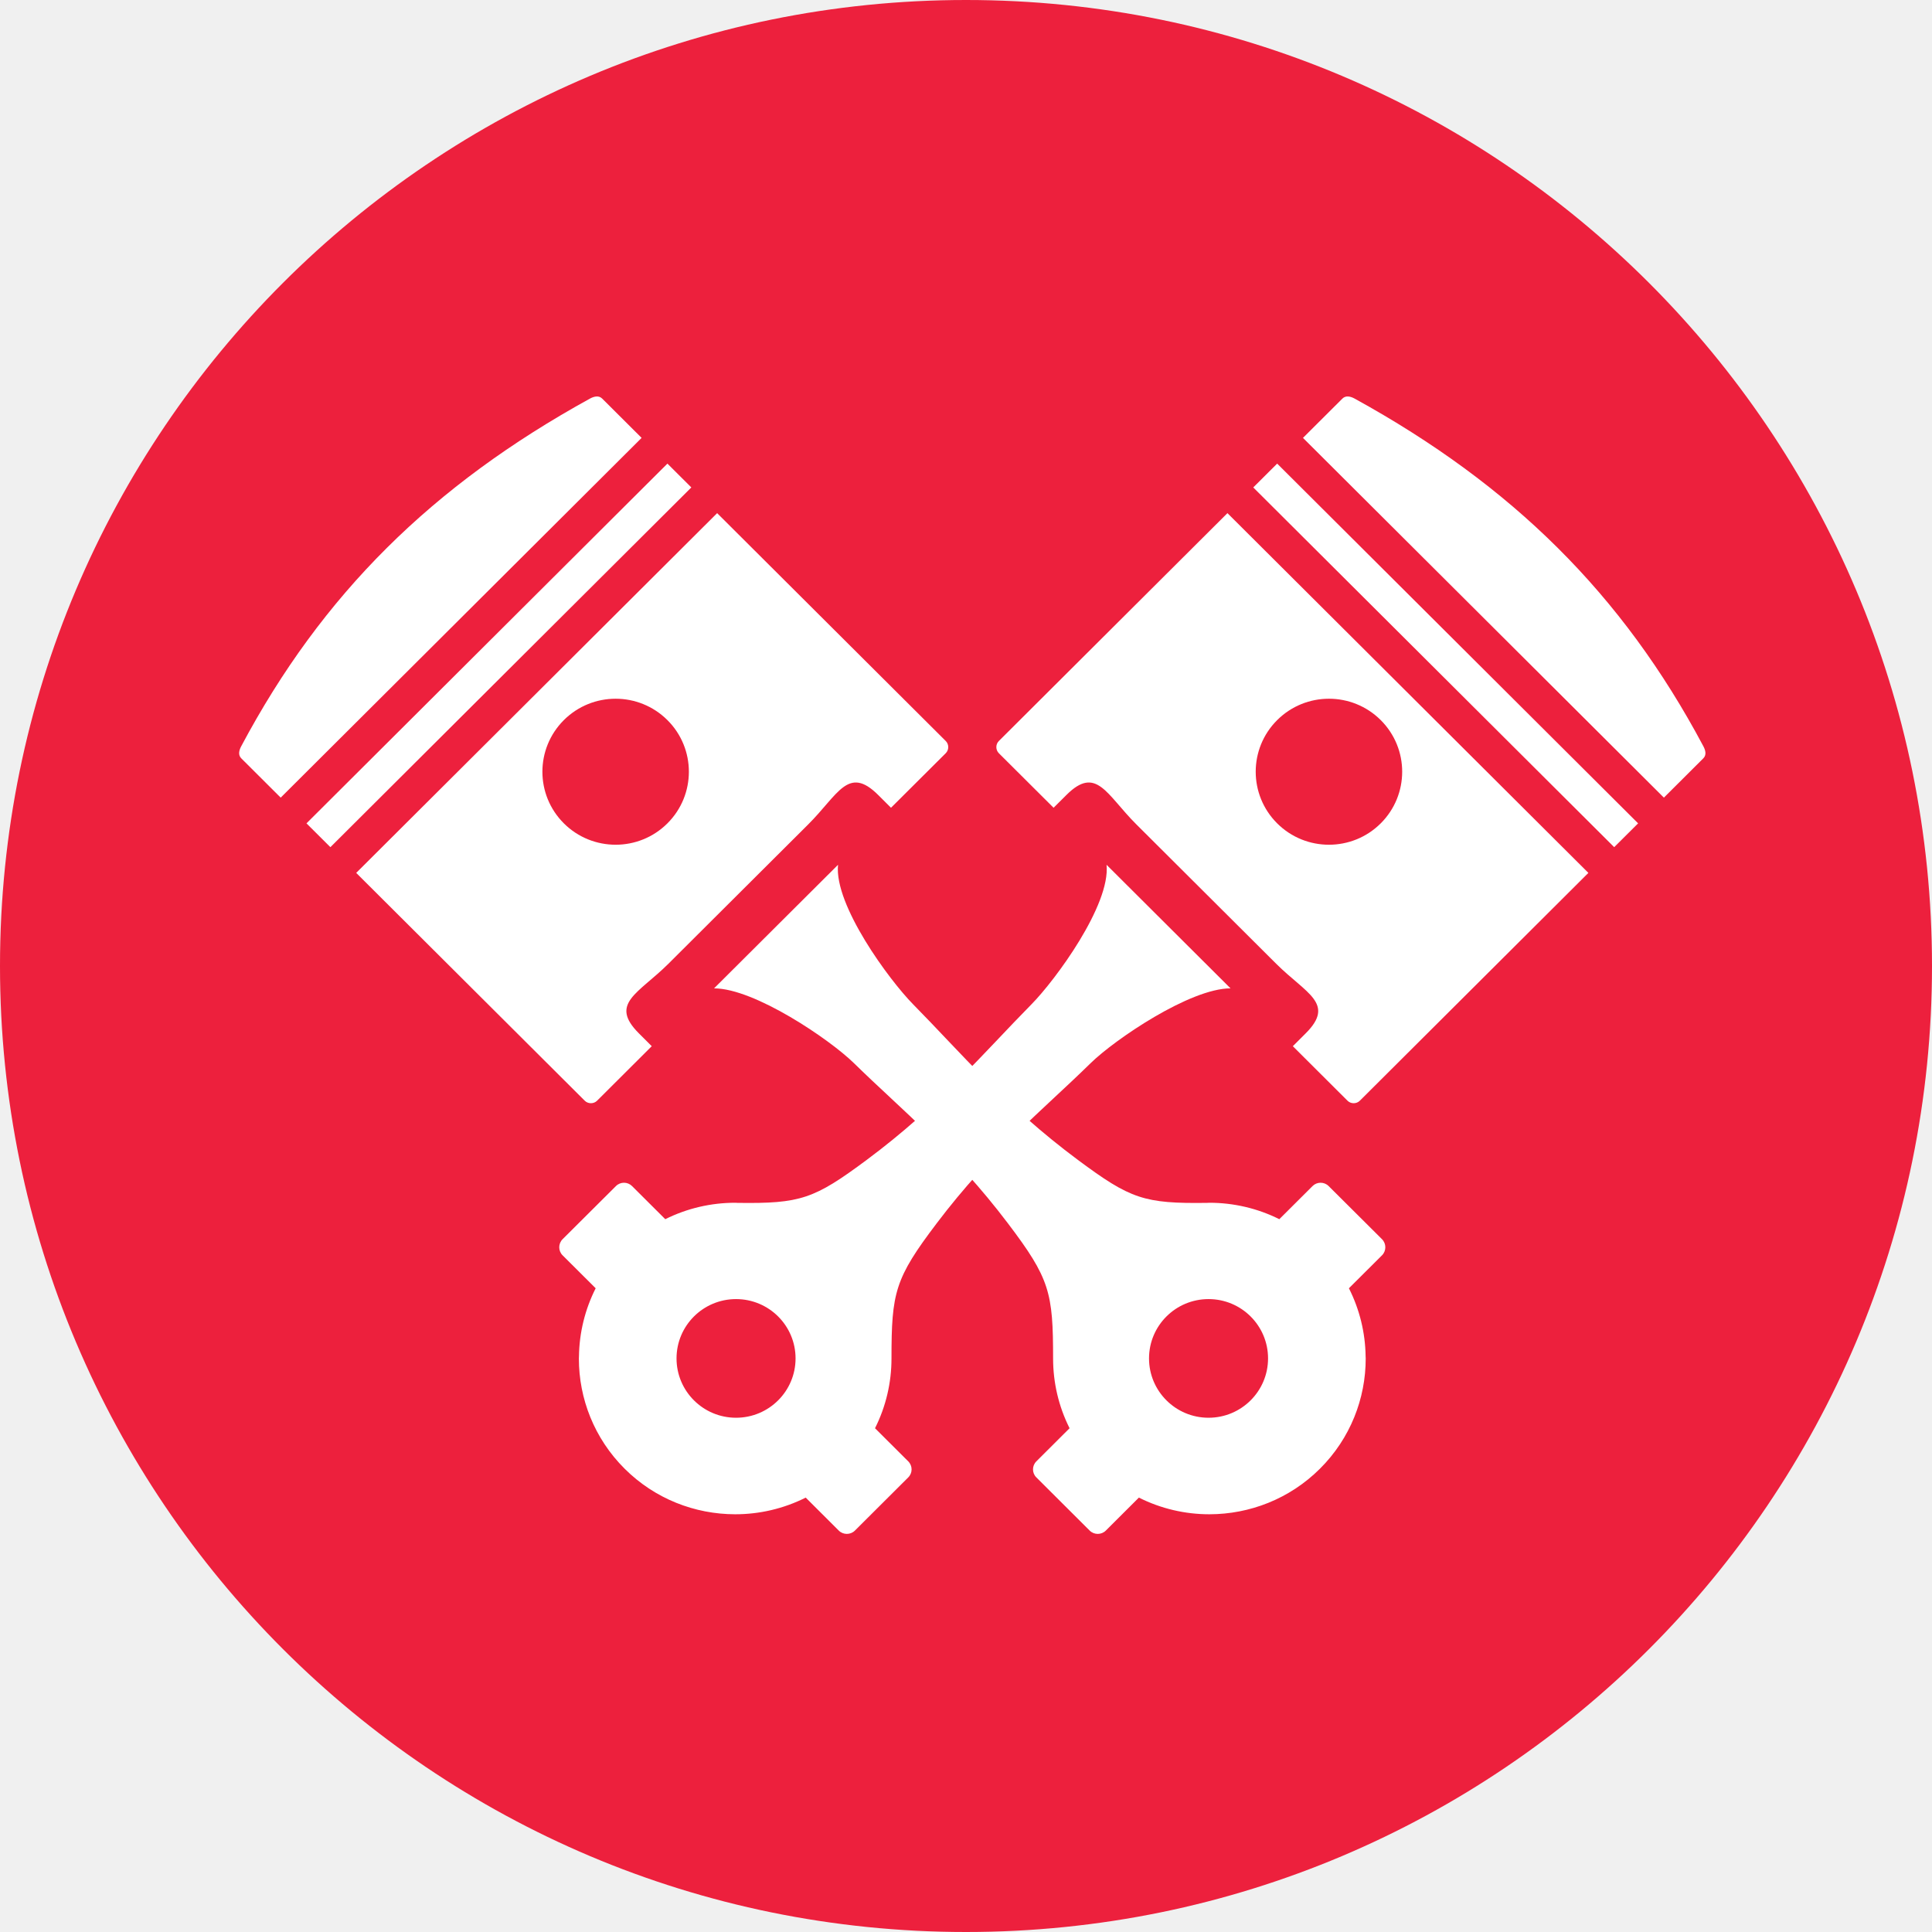
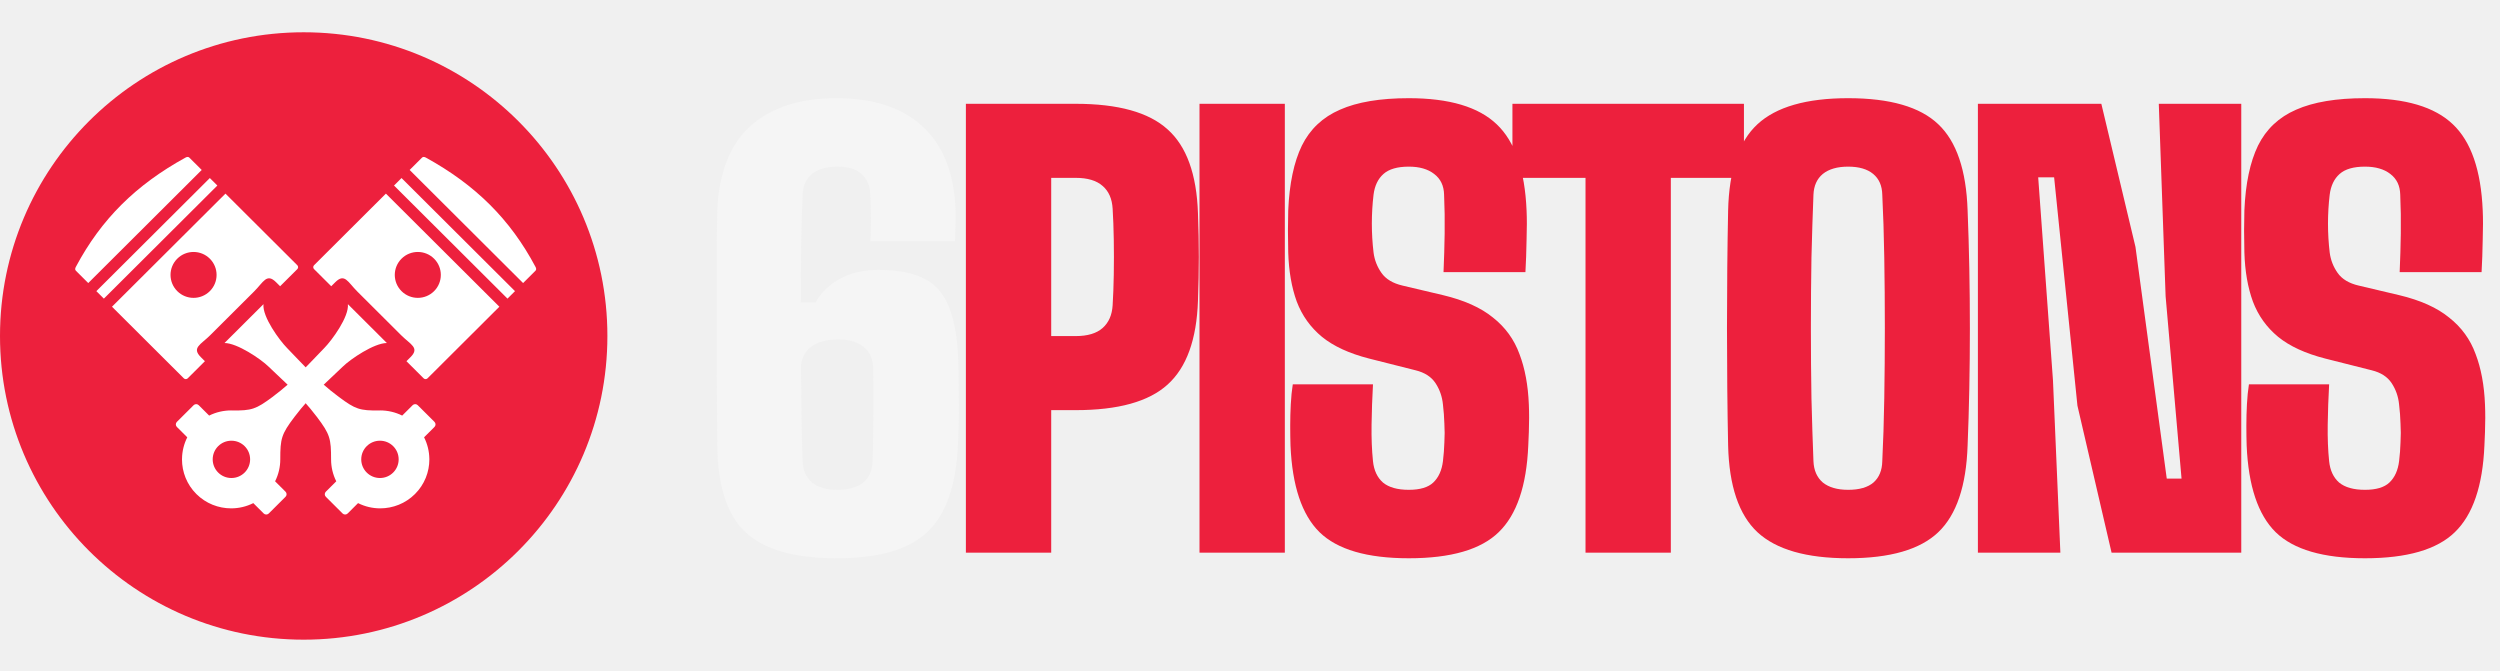
- <svg xmlns="http://www.w3.org/2000/svg" width="307" height="307" viewBox="0 0 307 307" fill="none">
-   <circle cx="153.5" cy="153.5" r="153.5" fill="#ED203D" />
-   <g clip-path="url(#clip0_127_2)">
-     <path fill-rule="evenodd" clip-rule="evenodd" d="M175.835 137.418C176.475 143.818 167.71 155.724 163.911 159.581C156.334 167.261 149.347 175.667 137.701 184.326C129.366 190.52 127.211 191.278 117.186 191.14L116.823 191.122C113.01 191.122 109.2 191.991 105.714 193.732L100.431 188.467C99.727 187.765 98.578 187.765 97.877 188.467L89.393 196.916C88.692 197.621 88.692 198.767 89.393 199.469L94.654 204.709C92.959 208.063 92.052 211.757 92.001 215.512L91.986 215.881C91.986 222.213 94.409 228.553 99.257 233.382C104.088 238.197 110.438 240.611 116.813 240.622H116.834C120.679 240.622 124.521 239.736 128.029 237.973L133.286 243.217C133.991 243.916 135.14 243.916 135.844 243.217L144.325 234.761C145.029 234.063 145.029 232.921 144.325 232.216L139.042 226.95C140.789 223.476 141.66 219.678 141.66 215.878C141.66 205.376 142.187 203.17 148.846 194.384C157.54 182.9 165.739 176.355 173.302 168.941C177.165 165.155 189.118 157.05 195.535 157.053L175.835 137.418ZM215.253 63.337C240.279 77.111 257.805 94.403 270.661 118.566C271.02 119.229 271.195 119.97 270.661 120.502L264.397 126.746L207.046 69.581L213.311 63.337C213.844 62.805 214.595 62.979 215.253 63.337ZM219.404 114.428C223.947 118.96 223.947 126.302 219.401 130.834C214.858 135.361 207.491 135.365 202.945 130.834C198.399 126.302 198.399 118.956 202.945 114.428C207.491 109.897 214.858 109.897 219.404 114.428ZM260.299 130.834L256.5 134.617L199.146 77.455L202.945 73.669L260.299 130.834ZM252.398 138.705L216.071 174.916C215.548 175.433 214.655 175.433 214.129 174.912L205.435 166.243L207.473 164.208C212.251 159.446 207.541 157.883 202.781 153.135L180.573 131C175.81 126.256 174.22 121.576 169.46 126.32L167.418 128.355L158.717 119.686C158.194 119.162 158.184 118.282 158.717 117.751L195.044 81.54L252.398 138.705ZM126.417 215.856C126.417 221.061 122.184 225.284 116.958 225.284C111.736 225.284 107.503 221.061 107.503 215.856C107.503 210.648 111.736 206.429 116.958 206.429C122.184 206.429 126.417 210.648 126.417 215.856Z" fill="white" />
+ <svg xmlns="http://www.w3.org/2000/svg" width="1704" height="457" viewBox="0 0 1704 457" fill="none">
+   <circle cx="207" cy="229" r="207" fill="#ED203D" />
+   <g clip-path="url(#clip0_191_2)">
+     <path fill-rule="evenodd" clip-rule="evenodd" d="M237.122 207.323C237.985 215.953 226.165 232.009 221.042 237.211C210.824 247.567 201.402 258.904 185.697 270.58C174.457 278.932 171.55 279.956 158.032 279.769L157.542 279.745C152.4 279.745 147.262 280.917 142.561 283.264L135.437 276.164C134.487 275.217 132.938 275.217 131.993 276.164L120.552 287.558C119.607 288.509 119.607 290.054 120.552 291.001L127.647 298.067C125.361 302.59 124.137 307.572 124.068 312.636L124.049 313.133C124.049 321.673 127.316 330.222 133.854 336.734C140.369 343.227 148.932 346.483 157.528 346.497H157.557C162.742 346.497 167.923 345.302 172.653 342.926L179.743 349.997C180.693 350.939 182.243 350.939 183.192 349.997L194.629 338.594C195.579 337.652 195.579 336.112 194.629 335.161L187.505 328.06C189.86 323.375 191.036 318.254 191.036 313.128C191.036 298.966 191.746 295.992 200.726 284.144C212.45 268.657 223.507 259.831 233.706 249.833C238.916 244.727 255.034 233.797 263.688 233.802L237.122 207.323ZM290.278 107.422C324.026 125.997 347.661 149.316 364.998 181.901C365.482 182.795 365.718 183.794 364.998 184.511L356.55 192.931L279.211 115.842L287.659 107.422C288.379 106.705 289.391 106.939 290.278 107.422ZM295.876 176.321C302.002 182.431 302.002 192.333 295.872 198.444C289.746 204.55 279.811 204.554 273.68 198.444C267.55 192.333 267.55 182.426 273.68 176.321C279.811 170.21 289.746 170.21 295.876 176.321ZM351.024 198.444L345.901 203.546L268.557 126.461L273.68 121.355L351.024 198.444ZM340.37 209.058L291.382 257.89C290.676 258.588 289.472 258.588 288.762 257.885L277.038 246.195L279.787 243.45C286.23 237.029 279.878 234.921 273.46 228.518L243.511 198.669C237.088 192.271 234.944 185.96 228.525 192.357L225.772 195.102L214.038 183.411C213.333 182.704 213.318 181.518 214.038 180.801L263.026 131.969L340.37 209.058ZM170.48 313.1C170.48 320.119 164.772 325.813 157.725 325.813C150.682 325.813 144.974 320.119 144.974 313.1C144.974 306.076 150.682 300.386 157.725 300.386C164.772 300.386 170.48 306.076 170.48 313.1Z" fill="white" />
  </g>
-   <g clip-path="url(#clip1_127_2)">
-     <path fill-rule="evenodd" clip-rule="evenodd" d="M133.165 137.418C132.525 143.818 141.29 155.724 145.089 159.581C152.666 167.261 159.653 175.667 171.299 184.326C179.634 190.52 181.79 191.278 191.814 191.14L192.177 191.122C195.99 191.122 199.8 191.991 203.286 193.732L208.569 188.467C209.273 187.765 210.422 187.765 211.123 188.467L219.607 196.916C220.308 197.621 220.308 198.767 219.607 199.469L214.346 204.709C216.041 208.063 216.948 211.757 216.999 215.512L217.014 215.881C217.014 222.213 214.591 228.553 209.743 233.382C204.912 238.197 198.562 240.611 192.188 240.622H192.166C188.321 240.622 184.479 239.736 180.971 237.973L175.714 243.217C175.009 243.916 173.86 243.916 173.156 243.217L164.676 234.761C163.971 234.063 163.971 232.921 164.676 232.216L169.958 226.95C168.211 223.476 167.34 219.678 167.34 215.878C167.34 205.376 166.813 203.17 160.154 194.384C151.46 182.9 143.261 176.355 135.698 168.941C131.835 165.155 119.882 157.05 113.465 157.053L133.165 137.418ZM93.747 63.337C68.722 77.111 51.195 94.403 38.339 118.566C37.98 119.229 37.805 119.97 38.339 120.502L44.603 126.746L101.954 69.581L95.689 63.337C95.156 62.805 94.405 62.979 93.747 63.337ZM89.596 114.428C85.053 118.96 85.053 126.302 89.599 130.834C94.142 135.361 101.509 135.365 106.055 130.834C110.601 126.302 110.601 118.956 106.055 114.428C101.509 109.897 94.142 109.897 89.596 114.428ZM48.701 130.834L52.501 134.617L109.854 77.455L106.055 73.669L48.701 130.834ZM56.602 138.705L92.929 174.916C93.452 175.433 94.345 175.433 94.871 174.912L103.565 166.243L101.527 164.208C96.749 159.446 101.459 157.883 106.219 153.135L128.427 131C133.19 126.256 134.78 121.576 139.54 126.32L141.582 128.355L150.283 119.686C150.806 119.162 150.816 118.282 150.283 117.751L113.956 81.54L56.602 138.705ZM182.583 215.856C182.583 221.061 186.816 225.284 192.042 225.284C197.264 225.284 201.497 221.061 201.497 215.856C201.497 210.648 197.264 206.429 192.042 206.429C186.816 206.429 182.583 210.648 182.583 215.856Z" fill="white" />
+   <g clip-path="url(#clip1_191_2)">
+     <path fill-rule="evenodd" clip-rule="evenodd" d="M179.58 207.323C178.716 215.953 190.536 232.009 195.66 237.211C205.878 247.567 215.299 258.904 231.005 270.58C242.244 278.932 245.151 279.956 258.67 279.769L259.159 279.745C264.302 279.745 269.439 280.917 274.14 283.264L281.264 276.164C282.214 275.217 283.763 275.217 284.708 276.164L296.15 287.558C297.095 288.509 297.095 290.054 296.15 291.001L289.055 298.067C291.34 302.59 292.564 307.572 292.633 312.636L292.652 313.133C292.652 321.673 289.386 330.222 282.847 336.734C276.333 343.227 267.77 346.483 259.173 346.497H259.145C253.959 346.497 248.778 345.302 244.048 342.926L236.958 349.997C236.008 350.939 234.459 350.939 233.509 349.997L222.073 338.594C221.123 337.652 221.123 336.112 222.073 335.161L229.196 328.06C226.841 323.375 225.666 318.254 225.666 313.128C225.666 298.966 224.956 295.992 215.975 284.144C204.251 268.657 193.194 259.831 182.995 249.833C177.786 244.727 161.667 233.797 153.013 233.802L179.58 207.323ZM126.423 107.422C92.675 125.997 69.04 149.316 51.703 181.901C51.219 182.795 50.984 183.794 51.703 184.511L60.151 192.931L137.49 115.842L129.042 107.422C128.323 106.705 127.311 106.939 126.423 107.422ZM120.825 176.321C114.699 182.431 114.699 192.333 120.83 198.444C126.956 204.55 136.89 204.554 143.021 198.444C149.152 192.333 149.152 182.426 143.021 176.321C136.89 170.21 126.956 170.21 120.825 176.321ZM65.677 198.444L70.801 203.546L148.144 126.461L143.021 121.355L65.677 198.444ZM76.332 209.058L125.32 257.89C126.025 258.588 127.229 258.588 127.939 257.885L139.663 246.195L136.914 243.45C130.472 237.029 136.823 234.921 143.242 228.518L173.19 198.669C179.613 192.271 181.758 185.96 188.176 192.357L190.93 195.102L202.663 183.411C203.369 182.704 203.383 181.518 202.663 180.801L153.675 131.969L76.332 209.058ZM246.221 313.1C246.221 320.119 251.93 325.813 258.977 325.813C266.019 325.813 271.727 320.119 271.727 313.1C271.727 306.076 266.019 300.386 258.977 300.386C251.93 300.386 246.221 306.076 246.221 313.1Z" fill="white" />
  </g>
+   <path d="M570.317 380.515C541.497 380.515 520.754 374.587 508.088 362.732C495.552 350.877 489.155 331.182 488.896 303.647C488.767 286.183 488.638 268.909 488.509 251.828C488.509 234.619 488.509 218.62 488.509 203.834C488.509 189.046 488.509 176.363 488.509 165.782C488.638 155.202 488.767 147.744 488.896 143.41C490.06 117.405 497.685 98.156 511.772 85.664C525.988 73.171 545.374 66.925 569.929 66.925C595.518 66.925 615.227 73.426 629.056 86.429C643.014 99.303 650.445 118.298 651.35 143.41C651.35 145.45 651.35 147.617 651.35 149.911C651.35 152.206 651.285 154.564 651.156 156.986C651.156 159.408 651.091 161.894 650.962 164.444H593.192C593.451 161.129 593.58 158.134 593.58 155.457C593.709 152.78 593.709 149.72 593.58 146.278C593.58 142.837 593.451 138.311 593.192 132.702C593.063 126.966 591.189 122.377 587.57 118.935C584.081 115.365 578.459 113.581 570.705 113.581C563.338 113.581 557.587 115.238 553.451 118.552C549.445 121.867 547.312 126.583 547.054 132.702C546.666 142.645 546.343 153.863 546.085 166.356C545.955 178.721 545.891 191.978 545.891 206.128H555.971C559.331 199.755 564.695 194.464 572.062 190.257C579.557 186.051 588.41 183.947 598.62 183.947C619.428 183.947 633.644 189.046 641.269 199.244C648.894 209.316 652.9 226.142 653.288 249.725C653.417 256.608 653.482 263.238 653.482 269.611C653.611 275.858 653.611 281.849 653.482 287.585C653.353 293.193 653.159 298.547 652.9 303.647C651.608 331.182 644.629 350.877 631.964 362.732C619.428 374.587 598.879 380.515 570.317 380.515ZM570.705 333.859C578.33 333.859 584.21 332.201 588.346 328.887C592.481 325.445 594.614 320.602 594.743 314.355C595.001 308.364 595.131 302.5 595.131 296.763C595.26 291.027 595.325 285.482 595.325 280.128C595.325 274.646 595.325 269.483 595.325 264.639C595.325 259.796 595.26 255.207 595.131 250.872C595.001 244.499 592.804 239.654 588.54 236.34C584.404 233.026 578.717 231.368 571.48 231.368C563.596 231.368 557.393 233.026 552.87 236.34C548.475 239.654 546.149 244.371 545.891 250.49C546.149 260.561 546.278 270.949 546.278 281.657C546.408 292.365 546.666 303.265 547.054 314.355C547.312 320.602 549.445 325.445 553.451 328.887C557.587 332.201 563.338 333.859 570.705 333.859Z" fill="#F5F5F5" />
+   <path d="M658.347 376.69V70.749H733.175C762.126 70.749 782.997 76.549 795.791 88.15C808.716 99.622 815.631 118.68 816.534 145.322C816.922 156.03 817.116 165.973 817.116 175.152C817.116 184.33 816.922 194.273 816.534 204.981C815.631 231.496 808.716 250.553 795.791 262.154C782.997 273.755 762.126 279.554 733.175 279.554H716.503V376.69H658.347ZM716.503 229.074H733.175C741.317 229.074 747.457 227.225 751.592 223.529C755.729 219.832 757.989 214.67 758.377 208.04C758.764 201.793 759.024 194.783 759.152 187.007C759.282 179.103 759.282 171.264 759.152 163.488C759.024 155.584 758.764 148.509 758.377 142.263C757.989 135.507 755.729 130.344 751.592 126.775C747.457 123.078 741.317 121.229 733.175 121.229H716.503V229.074ZM817.583 376.69V70.749H875.741V376.69H817.583ZM960.251 380.515C931.818 380.515 911.527 374.587 899.38 362.732C887.36 350.877 880.769 331.182 879.606 303.647C879.476 299.568 879.412 295.105 879.412 290.262C879.412 285.29 879.54 280.382 879.8 275.539C880.058 270.567 880.509 266.041 881.157 261.962H935.825C935.307 271.269 934.984 280.447 934.856 289.497C934.726 298.547 935.05 306.834 935.825 314.355C936.471 320.602 938.733 325.445 942.61 328.887C946.615 332.201 952.497 333.859 960.251 333.859C967.876 333.859 973.433 332.201 976.923 328.887C980.54 325.445 982.739 320.602 983.514 314.355C984.03 310.02 984.353 305.75 984.483 301.544C984.741 297.209 984.741 292.939 984.483 288.732C984.353 284.398 984.03 280.065 983.514 275.73C982.996 270.376 981.316 265.532 978.474 261.198C975.63 256.863 971.107 253.931 964.904 252.402L933.111 244.371C919.669 240.929 909.007 236.021 901.124 229.647C893.24 223.146 887.488 215.115 883.871 205.555C880.381 195.994 878.443 184.84 878.055 172.092C877.925 166.483 877.861 161.512 877.861 157.178C877.861 152.716 877.925 148.127 878.055 143.41C878.831 125.181 881.932 110.458 887.36 99.24C892.916 88.022 901.576 79.864 913.337 74.764C925.097 69.538 940.735 66.925 960.251 66.925C987.779 66.925 1007.75 72.852 1020.15 84.708C1032.56 96.435 1039.35 116.003 1040.51 143.41C1040.77 148.892 1040.77 155.584 1040.51 163.488C1040.38 171.391 1040.12 178.721 1039.73 185.477H983.902C984.29 176.681 984.547 167.885 984.677 159.09C984.805 150.294 984.677 141.498 984.289 132.702C984.16 126.583 981.897 121.867 977.504 118.552C973.24 115.238 967.488 113.581 960.251 113.581C952.497 113.581 946.745 115.238 942.998 118.552C939.248 121.867 936.988 126.583 936.213 132.702C935.437 139.203 935.049 145.768 935.049 152.397C935.049 159.026 935.437 165.591 936.213 172.092C936.858 177.191 938.667 181.844 941.641 186.051C944.613 190.257 949.395 193.126 955.986 194.655L983.514 201.157C997.988 204.598 1009.36 209.698 1017.63 216.454C1026.03 223.083 1032.04 231.368 1035.66 241.311C1039.41 251.126 1041.54 262.599 1042.06 275.73C1042.19 278.661 1042.25 281.721 1042.25 284.908C1042.25 288.096 1042.19 291.281 1042.06 294.469C1041.93 297.656 1041.8 300.716 1041.67 303.647C1040.51 331.182 1033.79 350.877 1021.51 362.732C1009.36 374.587 988.942 380.515 960.251 380.515ZM1080.69 376.69V121.229H1030.87V70.749H1188.67V121.229H1138.84V376.69H1080.69ZM1259.7 380.515C1231.26 380.515 1210.65 374.587 1197.86 362.732C1185.19 350.877 1178.54 331.182 1177.89 303.647C1177.63 291.155 1177.44 278.152 1177.31 264.639C1177.18 251.126 1177.11 237.424 1177.11 223.529C1177.11 209.633 1177.18 195.931 1177.31 182.418C1177.44 168.905 1177.63 155.903 1177.89 143.41C1178.54 116.003 1185.19 96.435 1197.86 84.708C1210.65 72.852 1231.26 66.925 1259.7 66.925C1288.26 66.925 1308.74 72.852 1321.15 84.708C1333.56 96.435 1340.21 116.003 1341.12 143.41C1341.64 156.158 1342.02 169.288 1342.28 182.8C1342.54 196.313 1342.67 210.016 1342.67 223.911C1342.67 237.678 1342.54 251.318 1342.28 264.831C1342.02 278.216 1341.64 291.155 1341.12 303.647C1340.21 331.182 1333.56 350.877 1321.15 362.732C1308.74 374.587 1288.26 380.515 1259.7 380.515ZM1259.7 333.859C1267.32 333.859 1273.07 332.201 1276.95 328.887C1280.83 325.445 1282.83 320.602 1282.96 314.355C1283.61 301.352 1284.06 287.074 1284.32 271.523C1284.58 255.972 1284.71 239.973 1284.71 223.529C1284.71 207.084 1284.58 191.086 1284.32 175.534C1284.06 159.982 1283.61 145.705 1282.96 132.702C1282.83 126.583 1280.76 121.867 1276.76 118.552C1272.75 115.238 1267.06 113.581 1259.7 113.581C1252.33 113.581 1246.58 115.238 1242.44 118.552C1238.44 121.867 1236.31 126.583 1236.05 132.702C1235.53 145.705 1235.08 159.982 1234.69 175.534C1234.43 191.086 1234.3 207.084 1234.3 223.529C1234.3 239.973 1234.43 255.972 1234.69 271.523C1235.08 287.074 1235.53 301.352 1236.05 314.355C1236.31 320.602 1238.44 325.445 1242.44 328.887C1246.58 332.201 1252.33 333.859 1259.7 333.859ZM1348.13 376.69V70.749H1432.27L1455.53 168.268L1476.86 326.21H1486.94L1476.08 201.921L1471.43 70.749H1527.65V376.69H1439.25L1415.98 276.495L1400.09 120.847H1389.23L1399.31 259.285L1404.35 376.69H1348.13ZM1611.96 380.515C1583.53 380.515 1563.24 374.587 1551.09 362.732C1539.07 350.877 1532.48 331.182 1531.32 303.647C1531.19 299.568 1531.12 295.105 1531.12 290.262C1531.12 285.29 1531.25 280.382 1531.51 275.539C1531.77 270.567 1532.22 266.041 1532.87 261.962H1587.54C1587.02 271.269 1586.7 280.447 1586.57 289.497C1586.44 298.547 1586.76 306.834 1587.54 314.355C1588.18 320.602 1590.44 325.445 1594.32 328.887C1598.33 332.201 1604.21 333.859 1611.96 333.859C1619.59 333.859 1625.14 332.201 1628.63 328.887C1632.25 325.445 1634.45 320.602 1635.22 314.355C1635.74 310.02 1636.07 305.75 1636.19 301.544C1636.45 297.209 1636.45 292.939 1636.19 288.732C1636.07 284.398 1635.74 280.065 1635.22 275.73C1634.71 270.376 1633.03 265.532 1630.18 261.198C1627.34 256.863 1622.82 253.931 1616.61 252.402L1584.82 244.371C1571.38 240.929 1560.72 236.021 1552.84 229.647C1544.95 223.146 1539.2 215.115 1535.58 205.555C1532.09 195.994 1530.15 184.84 1529.77 172.092C1529.64 166.483 1529.57 161.512 1529.57 157.178C1529.57 152.716 1529.64 148.127 1529.77 143.41C1530.54 125.181 1533.64 110.458 1539.07 99.24C1544.63 88.022 1553.29 79.864 1565.05 74.764C1576.81 69.538 1592.45 66.925 1611.96 66.925C1639.49 66.925 1659.46 72.852 1671.86 84.708C1684.27 96.435 1691.06 116.003 1692.22 143.41C1692.48 148.892 1692.48 155.584 1692.22 163.488C1692.09 171.391 1691.83 178.721 1691.44 185.477H1635.61C1636 176.681 1636.26 167.885 1636.39 159.09C1636.52 150.294 1636.39 141.498 1636 132.702C1635.87 126.583 1633.61 121.867 1629.22 118.552C1624.95 115.238 1619.2 113.581 1611.96 113.581C1604.21 113.581 1598.46 115.238 1594.71 118.552C1590.96 121.867 1588.7 126.583 1587.92 132.702C1587.15 139.203 1586.76 145.768 1586.76 152.397C1586.76 159.026 1587.15 165.591 1587.92 172.092C1588.57 177.191 1590.38 181.844 1593.35 186.051C1596.33 190.257 1601.11 193.126 1607.7 194.655L1635.22 201.157C1649.7 204.598 1661.07 209.698 1669.34 216.454C1677.75 223.083 1683.76 231.368 1687.37 241.311C1691.12 251.126 1693.25 262.599 1693.77 275.73C1693.9 278.661 1693.96 281.721 1693.96 284.908C1693.96 288.096 1693.9 291.281 1693.77 294.469C1693.64 297.656 1693.51 300.716 1693.38 303.647C1692.22 331.182 1685.5 350.877 1673.22 362.732C1661.07 374.587 1640.65 380.515 1611.96 380.515Z" fill="#ED203D" />
  <defs>
-     <clipPath id="clip0_127_2">
-       <rect width="182.132" height="180.742" fill="white" transform="translate(88.8676 63)" />
+     <clipPath id="clip0_191_2">
+       <rect width="245.612" height="243.737" fill="white" transform="translate(119.843 106.968)" />
    </clipPath>
-     <clipPath id="clip1_127_2">
-       <rect width="182.132" height="180.742" fill="white" transform="matrix(-1 0 0 1 220.133 63)" />
+     <clipPath id="clip1_191_2">
+       <rect width="245.612" height="243.737" fill="white" transform="matrix(-1 0 0 1 296.858 106.968)" />
    </clipPath>
  </defs>
</svg>
